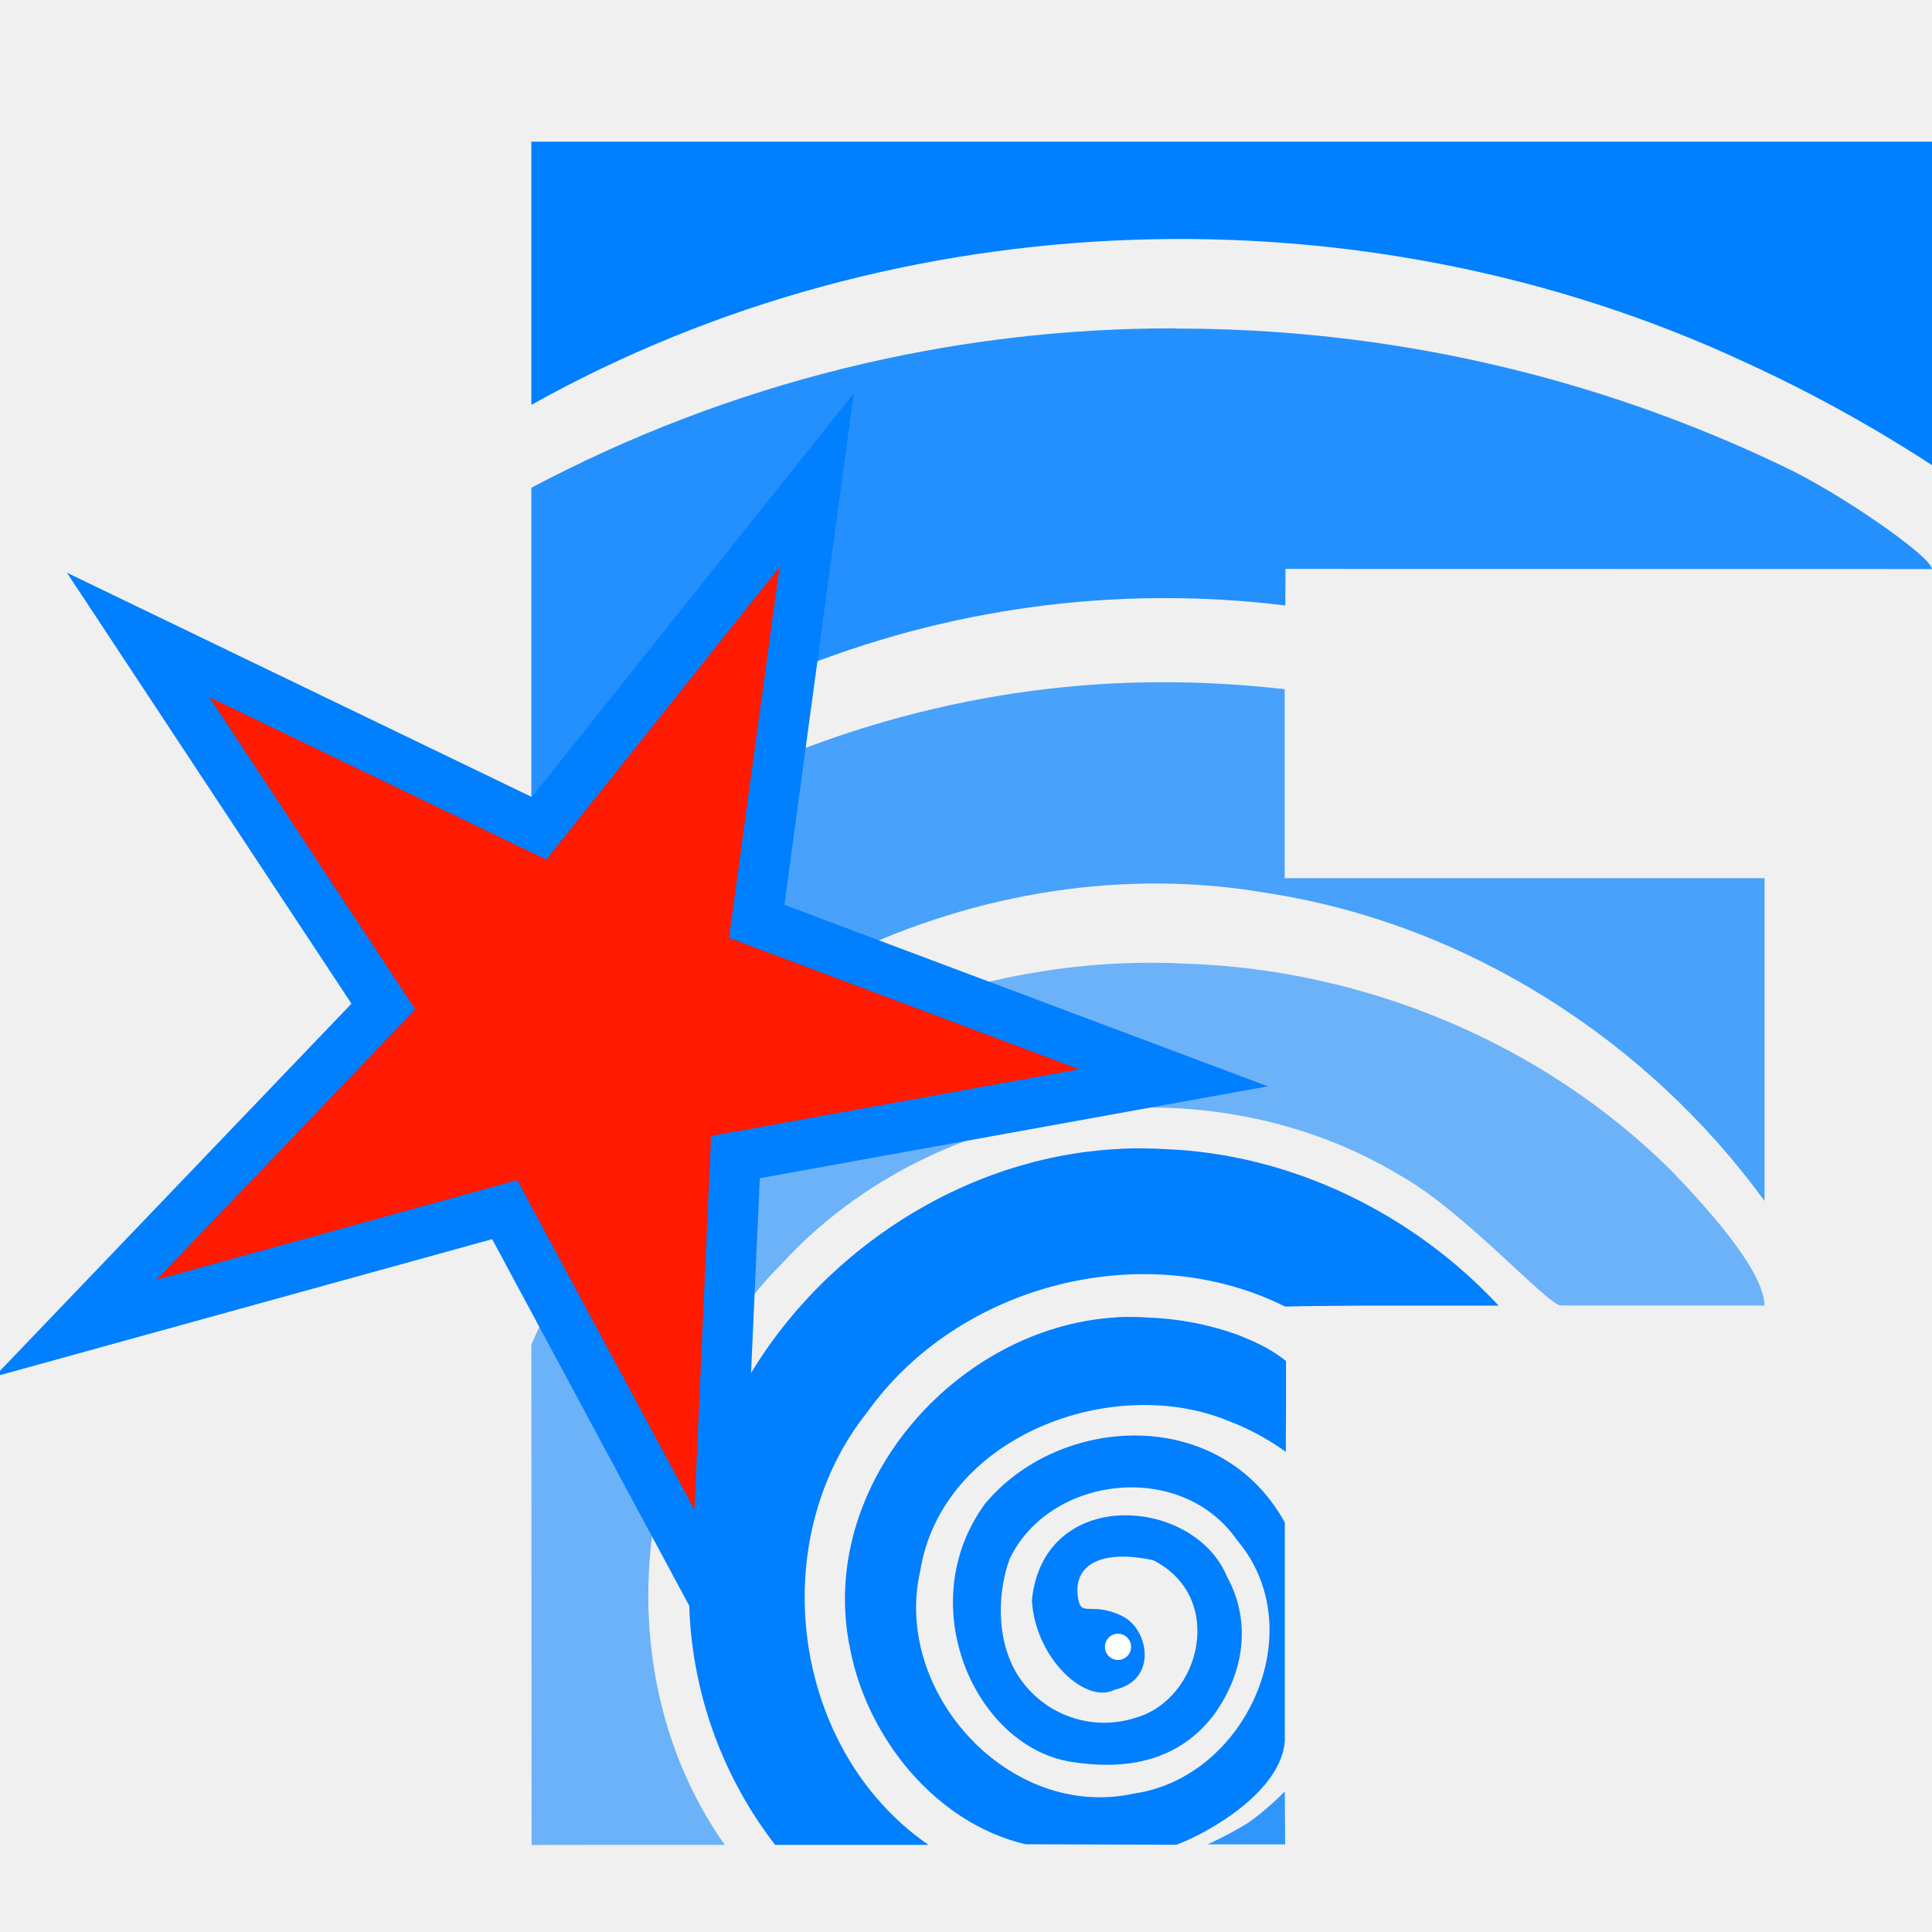
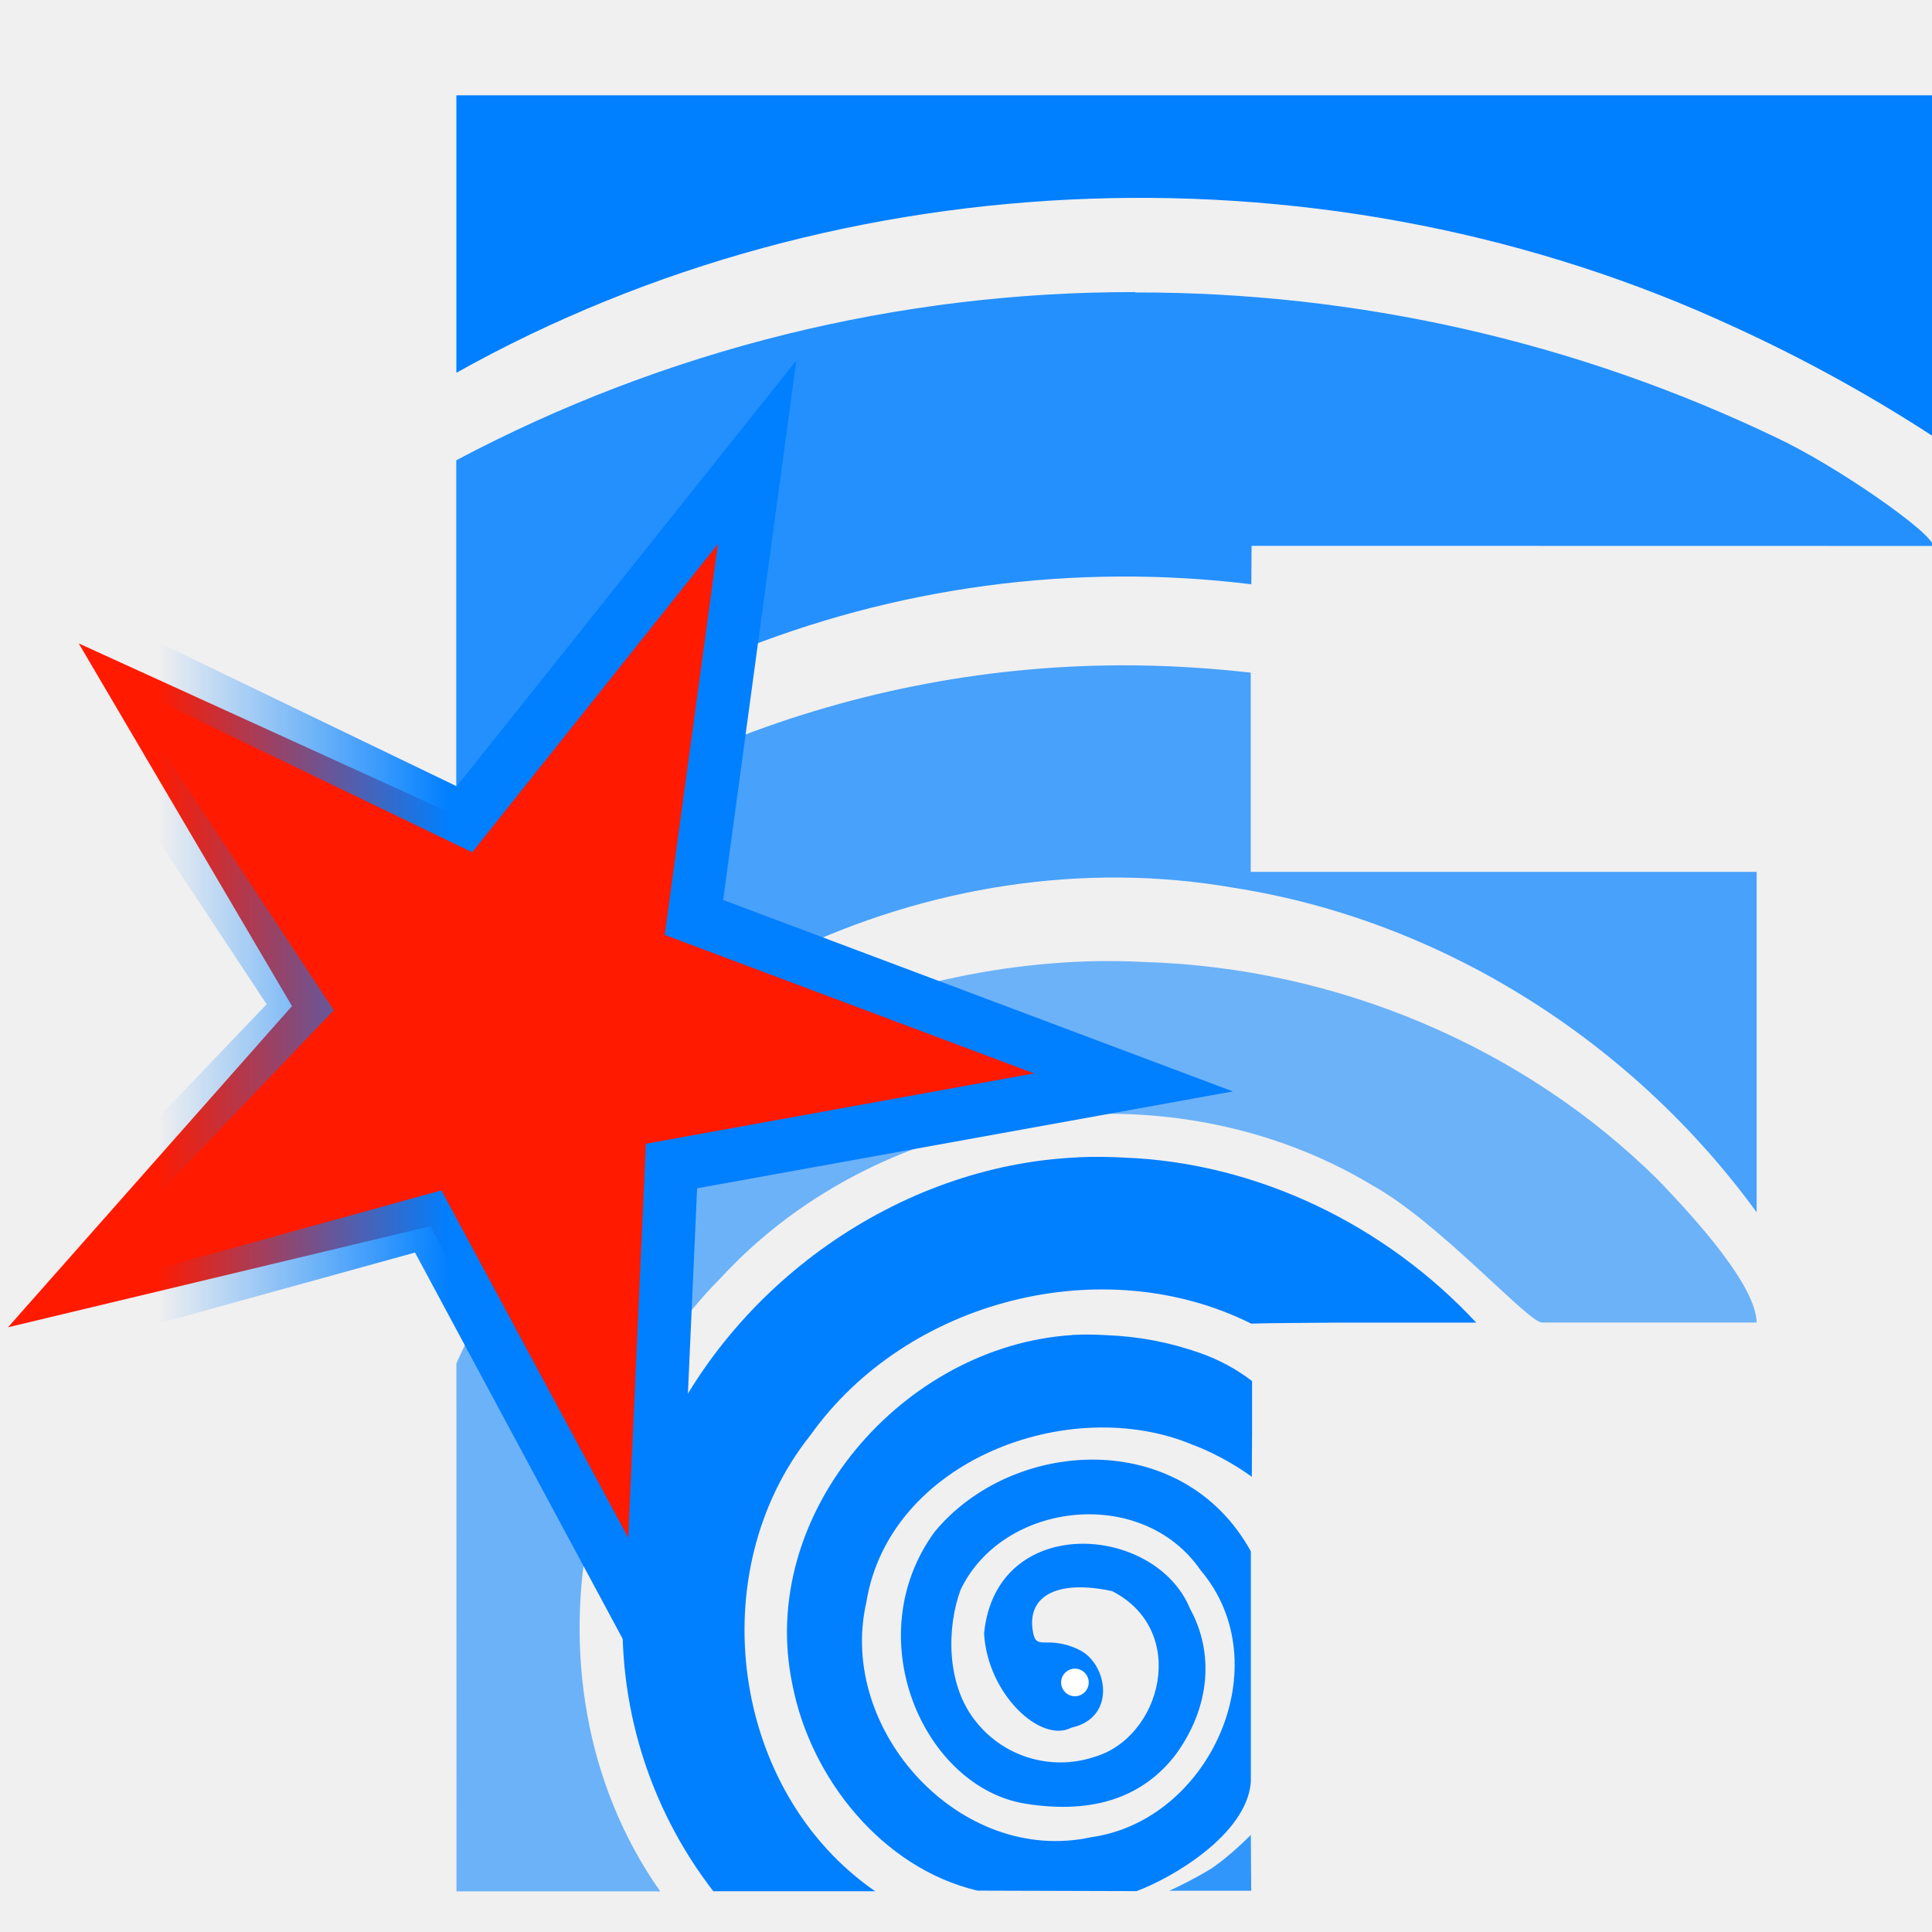
- <svg xmlns="http://www.w3.org/2000/svg" width="600" height="600" viewBox="0 0 158.75 158.75">
+ <svg xmlns="http://www.w3.org/2000/svg" xmlns:xlink="http://www.w3.org/1999/xlink" width="600" height="600" viewBox="0 0 158.75 158.75">
  <defs>
-     <linearGradient id="r">
-       <stop offset="0" stop-color="#9db6ff" />
-       <stop offset="1" stop-color="#9db6ff" stop-opacity=".49" />
+     <linearGradient id="a">
+       <stop offset="0" stop-color="#007fff" />
+       <stop offset="1" stop-color="#007fff" stop-opacity="0" />
    </linearGradient>
-     <linearGradient id="q">
-       <stop offset="0" stop-color="#abffe6" />
-       <stop offset="1" stop-color="#81ffda" stop-opacity=".51" />
-     </linearGradient>
-     <linearGradient id="p">
-       <stop offset="0" stop-color="#ffe9a8" />
-       <stop offset="1" stop-color="#ffe28d" stop-opacity=".49" />
-     </linearGradient>
-     <linearGradient id="o">
-       <stop offset="0" stop-color="#ffb4b4" />
-       <stop offset="1" stop-color="#ff9797" stop-opacity=".5" />
-     </linearGradient>
-     <linearGradient id="n">
-       <stop offset="0" stop-color="#ffaeef" />
-       <stop offset="1" stop-color="#ff81e7" stop-opacity=".46" />
-     </linearGradient>
-     <linearGradient id="m">
-       <stop offset="0" stop-color="#ffd887" />
-       <stop offset="1" stop-color="#ffd378" stop-opacity=".5" />
-     </linearGradient>
-     <linearGradient id="l">
-       <stop offset="0" stop-color="#fff3a5" />
-       <stop offset="1" stop-color="#fff3a5" stop-opacity=".48" />
-     </linearGradient>
-     <linearGradient id="k">
-       <stop offset="0" stop-color="#85ffe6" />
-       <stop offset="1" stop-color="#85ffe6" stop-opacity=".48" />
-     </linearGradient>
-     <linearGradient id="j">
-       <stop offset="0" stop-color="#c9ffd4" />
-       <stop offset="1" stop-color="#a9ffba" stop-opacity=".5" />
-     </linearGradient>
-     <linearGradient id="i">
-       <stop offset="0" stop-color="#0f0" />
-       <stop offset="1" stop-color="#0f0" stop-opacity="0" />
-     </linearGradient>
-     <linearGradient id="h">
-       <stop offset="0" stop-color="#00ffd0" />
-       <stop offset="1" stop-color="#00ffd0" stop-opacity="0" />
-     </linearGradient>
-     <linearGradient id="g">
-       <stop offset="0" stop-color="#ffe600" />
-       <stop offset="1" stop-color="#ffe600" stop-opacity="0" />
-     </linearGradient>
-     <linearGradient id="f">
-       <stop offset="0" stop-color="#ff00eb" />
-       <stop offset="1" stop-color="#ff00eb" stop-opacity="0" />
-     </linearGradient>
-     <linearGradient id="e">
-       <stop offset="0" stop-color="#ffa425" />
-       <stop offset="1" stop-color="#ffa425" stop-opacity="0" />
-     </linearGradient>
-     <linearGradient id="d">
-       <stop offset="0" stop-color="#00f" />
-       <stop offset="1" stop-color="#00f" stop-opacity="0" />
-     </linearGradient>
-     <linearGradient id="c">
-       <stop offset="0" stop-color="#00ffac" />
-       <stop offset="1" stop-color="#00ffac" stop-opacity="0" />
-     </linearGradient>
-     <linearGradient id="b">
-       <stop offset="0" stop-color="#ffeb00" />
-       <stop offset="1" stop-color="#ffeb00" stop-opacity="0" />
-     </linearGradient>
-     <linearGradient id="a">
-       <stop offset="0" stop-color="red" />
-       <stop offset="1" stop-color="red" stop-opacity="0" />
-     </linearGradient>
+     <linearGradient xlink:href="#a" id="b" x1="36.9" x2="12.91" y1="86.5" y2="86.5" gradientUnits="userSpaceOnUse" />
  </defs>
-   <path fill="#ff1a00" stroke="#000" stroke-width=".26" d="m14.24 54.36 29.5 13.44L67.1 39.45l-4.93 36.26 34.26 12.85-36 6.52-2.65 34.66-16.15-29.97-32.9 7.87 22.12-25.02Z" />
-   <path fill="#007fff" d="M105.57 147.2s-1.63 1.67-3.13 2.65c-1.64 1-3.22 1.7-3.22 1.7h6.38z" color="#000" font-family="Gill Sans Ultra Bold" font-size="44.68" font-weight="400" letter-spacing="0" opacity=".8" overflow="visible" paint-order="markers stroke fill" style="line-height:1.25;-inkscape-font-specification:&quot;Gill Sans Ultra Bold, Normal&quot;;font-variant-ligatures:normal;font-variant-position:normal;font-variant-caps:normal;font-variant-numeric:normal;font-variant-alternates:normal;font-variant-east-asian:normal;font-feature-settings:normal;font-variation-settings:normal;text-indent:0;text-align:start;text-decoration-line:none;text-decoration-style:solid;text-decoration-color:#000;text-transform:none;text-orientation:mixed;white-space:normal;shape-padding:0;shape-margin:0;inline-size:0;isolation:auto;mix-blend-mode:normal;solid-color:#000;solid-opacity:1" word-spacing="0" />
-   <path fill="#007fff" d="M91.67 108.25c-13.15.81-24.64 13.93-21.81 27.27 1.42 7.3 7.03 14.28 14.4 16.02l12.41.04c2.74-1.02 8.58-4.4 8.9-8.5V125.1c-5.35-9.7-18.6-8.85-24.66-1.5-6 8.27-.8 19.87 7.06 21.16 5.43.88 9.26-.58 11.74-3.81 2.74-3.76 2.99-8 1.12-11.38-2.71-6.62-15.11-7.5-16.04 1.93.27 4.77 4.44 8.59 6.8 7.34 3.54-.75 2.84-4.99.6-6.06-2.64-1.27-3.4.27-3.63-1.64-.33-2.59 1.96-3.85 6.2-2.94 6.03 3.08 3.85 11.45-1.43 12.94a8.39 8.39 0 0 1-9.11-2.68c-2.45-2.93-2.33-7.49-1.26-10.36 3.28-6.88 14.13-8.16 18.7-1.53 6.23 7.35.73 19.51-8.52 20.81-10.19 2.23-19.8-8.32-17.53-18.28 1.77-11.1 15.86-16.33 25.44-12.3 2.02.75 3.84 1.93 4.6 2.5l.02-3.36v-4.11c-1.02-.8-2.04-1.4-4.1-2.2a24.4 24.4 0 0 0-7.25-1.37c-.89-.06-1.77-.07-2.65-.02z" color="#000" font-family="Gill Sans Ultra Bold" font-size="44.68" font-weight="400" letter-spacing="0" overflow="visible" paint-order="markers stroke fill" style="line-height:1.25;-inkscape-font-specification:&quot;Gill Sans Ultra Bold, Normal&quot;;font-variant-ligatures:normal;font-variant-position:normal;font-variant-caps:normal;font-variant-numeric:normal;font-variant-alternates:normal;font-variant-east-asian:normal;font-feature-settings:normal;font-variation-settings:normal;text-indent:0;text-align:start;text-decoration-line:none;text-decoration-style:solid;text-decoration-color:#000;text-transform:none;text-orientation:mixed;white-space:normal;shape-padding:0;shape-margin:0;inline-size:0;isolation:auto;mix-blend-mode:normal;solid-color:#000;solid-opacity:1" word-spacing="0" />
-   <path fill="#007fff" d="M45.46 106.82a46.44 46.44 0 0 0-1.8 3.65l.02 41.13 6.78-.01h9.09c-5.88-8.34-7.48-18.87-5.43-28.66z" color="#000" font-family="Gill Sans Ultra Bold" font-size="44.68" font-weight="400" letter-spacing="0" opacity=".55" overflow="visible" paint-order="markers stroke fill" style="line-height:1.25;-inkscape-font-specification:&quot;Gill Sans Ultra Bold, Normal&quot;;font-variant-ligatures:normal;font-variant-position:normal;font-variant-caps:normal;font-variant-numeric:normal;font-variant-alternates:normal;font-variant-east-asian:normal;font-feature-settings:normal;font-variation-settings:normal;text-indent:0;text-align:start;text-decoration-line:none;text-decoration-style:solid;text-decoration-color:#000;text-transform:none;text-orientation:mixed;white-space:normal;shape-padding:0;shape-margin:0;inline-size:0;isolation:auto;mix-blend-mode:normal;solid-color:#000;solid-opacity:1" word-spacing="0" />
-   <path fill="#007fff" d="M92.1 94.4c-14.04.62-27.14 10.03-32.66 22.81l-.65 14.41-2.02-3.76c-.02.25-.07.49-.08.74a33.92 33.92 0 0 0 7 22.99h12.6c-11.25-7.77-13.52-24.91-5.04-35.54 7.51-10.55 22.79-14.46 34.35-8.69 1.56-.05 4.4-.06 6.48-.08h11.06c-7.06-7.58-17.04-12.47-27.44-12.86-1.21-.07-2.4-.08-3.6-.03z" color="#000" font-family="Gill Sans Ultra Bold" font-size="44.68" font-weight="400" letter-spacing="0" overflow="visible" paint-order="markers stroke fill" style="line-height:1.25;-inkscape-font-specification:&quot;Gill Sans Ultra Bold, Normal&quot;;font-variant-ligatures:normal;font-variant-position:normal;font-variant-caps:normal;font-variant-numeric:normal;font-variant-alternates:normal;font-variant-east-asian:normal;font-feature-settings:normal;font-variation-settings:normal;text-indent:0;text-align:start;text-decoration-line:none;text-decoration-style:solid;text-decoration-color:#000;text-transform:none;text-orientation:mixed;white-space:normal;shape-padding:0;shape-margin:0;inline-size:0;isolation:auto;mix-blend-mode:normal;solid-color:#000;solid-opacity:1" word-spacing="0" />
-   <path fill="#007fff" d="M93.27 79.12c-5.2.12-10.42.97-15.44 2.46l18.6 6.98-36 6.52-.64 14.23a35.9 35.9 0 0 1 4.47-5.5c12.65-13.75 34.84-16.87 50.83-7.2 5.2 2.9 12.1 10.66 13.17 10.66l16.73.01c-.04-2.86-4.68-8-7.67-11.1-10.54-10.46-25.13-16.53-39.94-17a56.13 56.13 0 0 0-4.1-.06z" color="#000" font-family="Gill Sans Ultra Bold" font-size="44.68" font-weight="400" letter-spacing="0" opacity=".55" overflow="visible" paint-order="markers stroke fill" style="line-height:1.25;-inkscape-font-specification:&quot;Gill Sans Ultra Bold, Normal&quot;;font-variant-ligatures:normal;font-variant-position:normal;font-variant-caps:normal;font-variant-numeric:normal;font-variant-alternates:normal;font-variant-east-asian:normal;font-feature-settings:normal;font-variation-settings:normal;text-indent:0;text-align:start;text-decoration-line:none;text-decoration-style:solid;text-decoration-color:#000;text-transform:none;text-orientation:mixed;white-space:normal;shape-padding:0;shape-margin:0;inline-size:0;isolation:auto;mix-blend-mode:normal;solid-color:#000;solid-opacity:1" word-spacing="0" />
-   <path fill="#007fff" d="M95.3 56.06c-10.7.02-21.4 2.2-31.31 6.26L62.17 75.7l7.38 2.77c10.71-5.13 22.9-7.14 34.7-5.07 16.25 2.53 31.1 12.03 40.74 25.28V72.16h-39.43V56.63c-3.4-.38-6.83-.59-10.25-.57z" color="#000" font-family="Gill Sans Ultra Bold" font-size="44.68" font-weight="400" letter-spacing="0" opacity=".7" overflow="visible" paint-order="markers stroke fill" style="line-height:1.25;-inkscape-font-specification:&quot;Gill Sans Ultra Bold, Normal&quot;;font-variant-ligatures:normal;font-variant-position:normal;font-variant-caps:normal;font-variant-numeric:normal;font-variant-alternates:normal;font-variant-east-asian:normal;font-feature-settings:normal;font-variation-settings:normal;text-indent:0;text-align:start;text-decoration-line:none;text-decoration-style:solid;text-decoration-color:#000;text-transform:none;text-orientation:mixed;white-space:normal;shape-padding:0;shape-margin:0;inline-size:0;isolation:auto;mix-blend-mode:normal;solid-color:#000;solid-opacity:1" word-spacing="0" />
-   <path fill="#007fff" d="M96.56 26.98a112.51 112.51 0 0 0-52.9 13.1v27.68l.08.04c.66-.54 1.33-1.05 2-1.56L67.1 39.45 64.96 55.2a81.16 81.16 0 0 1 40.65-5.45l.02-3 53.12.01c-.04-1.02-7.57-6.27-12.28-8.47A115.09 115.09 0 0 0 96.56 27z" color="#000" font-family="Gill Sans Ultra Bold" font-size="44.68" font-weight="400" letter-spacing="0" opacity=".85" overflow="visible" paint-order="markers stroke fill" style="line-height:1.25;-inkscape-font-specification:&quot;Gill Sans Ultra Bold, Normal&quot;;font-variant-ligatures:normal;font-variant-position:normal;font-variant-caps:normal;font-variant-numeric:normal;font-variant-alternates:normal;font-variant-east-asian:normal;font-feature-settings:normal;font-variation-settings:normal;text-indent:0;text-align:start;text-decoration-line:none;text-decoration-style:solid;text-decoration-color:#000;text-transform:none;text-orientation:mixed;white-space:normal;shape-padding:0;shape-margin:0;inline-size:0;isolation:auto;mix-blend-mode:normal;solid-color:#000;solid-opacity:1" word-spacing="0" />
-   <path fill="#007fff" d="M43.66 11.64v21.63c30.2-16.9 68.33-18.1 99.68-3.53 5.34 2.44 10.49 5.28 15.41 8.48V11.64Z" color="#000" font-family="Gill Sans Ultra Bold" font-size="44.68" font-weight="400" letter-spacing="0" overflow="visible" paint-order="markers stroke fill" style="line-height:1.25;-inkscape-font-specification:&quot;Gill Sans Ultra Bold, Normal&quot;;font-variant-ligatures:normal;font-variant-position:normal;font-variant-caps:normal;font-variant-numeric:normal;font-variant-alternates:normal;font-variant-east-asian:normal;font-feature-settings:normal;font-variation-settings:normal;text-indent:0;text-align:start;text-decoration-line:none;text-decoration-style:solid;text-decoration-color:#000;text-transform:none;text-orientation:mixed;white-space:normal;shape-padding:0;shape-margin:0;inline-size:0;isolation:auto;mix-blend-mode:normal;solid-color:#000;solid-opacity:1" word-spacing="0" />
-   <path fill="#007fff" fill-rule="evenodd" d="M70.15 32.32 43.7 65.49 5.5 47.06l23.38 35.41-29.34 30.65 40.9-11.3 20.09 37.37 1.9-42.38 41.74-7.55-7.01-2.63-32.71-12.28Zm-6.1 14.28L59.9 77.06l28.78 10.8-30.25 5.48-1.37 30.71L42.5 96.97l-29.64 8.19 21.26-22.22L17.2 57.28l27.69 13.35Z" color="#000" font-family="sans-serif" font-weight="400" overflow="visible" style="line-height:normal;font-variant-ligatures:normal;font-variant-position:normal;font-variant-caps:normal;font-variant-numeric:normal;font-variant-alternates:normal;font-variant-east-asian:normal;font-feature-settings:normal;font-variation-settings:normal;text-indent:0;text-align:start;text-decoration-line:none;text-decoration-style:solid;text-decoration-color:#000;text-transform:none;text-orientation:mixed;white-space:normal;shape-padding:0;shape-margin:0;inline-size:0;isolation:auto;mix-blend-mode:normal;solid-color:#000;solid-opacity:1" />
-   <path fill="#fff" fill-rule="evenodd" d="M92.94 135.32a1.08 1.08 0 0 1-1.07 1.08 1.08 1.08 0 0 1-1.08-1.08 1.08 1.08 0 0 1 1.07-1.08 1.08 1.08 0 0 1 1.08 1.08" />
+   <path fill="#ff1a00" d="m6.47 52.87 31.1 14.18 24.64-29.9-5.2 38.24 36.13 13.55-37.96 6.87-2.8 36.55-17.03-31.6-34.69 8.3 23.33-26.39Z" />
+   <path fill="#007fff" d="M102.78 150.77s-1.72 1.76-3.3 2.8c-1.73 1.05-3.4 1.79-3.4 1.79h6.73z" color="#000" font-family="'Gill Sans Ultra Bold'" font-size="44.68" font-weight="400" letter-spacing="0" opacity=".8" overflow="visible" paint-order="markers stroke fill" style="line-height:1.25;-inkscape-font-specification:&quot;Gill Sans Ultra Bold, Normal&quot;;font-variant-ligatures:normal;font-variant-position:normal;font-variant-caps:normal;font-variant-numeric:normal;font-variant-alternates:normal;font-variant-east-asian:normal;font-feature-settings:normal;font-variation-settings:normal;text-indent:0;text-align:start;text-decoration-line:none;text-decoration-style:solid;text-decoration-color:#000;text-transform:none;text-orientation:mixed;white-space:normal;shape-padding:0;shape-margin:0;inline-size:0;isolation:auto;mix-blend-mode:normal;solid-color:#000;solid-opacity:1" word-spacing="0" />
+   <path fill="#007fff" d="M88.12 109.7c-13.87.86-25.98 14.69-23 28.76 1.5 7.7 7.41 15.05 15.19 16.89l13.08.04c2.9-1.07 9.05-4.64 9.39-8.96v-18.96c-5.65-10.23-19.62-9.33-26-1.58-6.33 8.72-.85 20.95 7.44 22.31 5.72.93 9.76-.61 12.38-4.02 2.89-3.96 3.15-8.43 1.18-12-2.86-6.98-15.94-7.9-16.92 2.04.29 5.03 4.69 9.06 7.17 7.74 3.74-.8 3-5.26.64-6.4-2.79-1.33-3.59.3-3.83-1.72-.35-2.73 2.07-4.06 6.54-3.1 6.36 3.25 4.06 12.07-1.51 13.64a8.85 8.85 0 0 1-9.6-2.82c-2.59-3.1-2.46-7.9-1.34-10.93 3.46-7.25 14.9-8.6 19.72-1.61 6.57 7.75.77 20.57-8.98 21.94-10.75 2.35-20.88-8.77-18.49-19.27 1.87-11.7 16.73-17.22 26.83-12.97 2.13.79 4.05 2.03 4.85 2.63l.02-3.54v-4.33a15.24 15.24 0 0 0-4.32-2.32 25.73 25.73 0 0 0-7.65-1.45c-.94-.06-1.86-.07-2.8-.02z" color="#000" font-family="'Gill Sans Ultra Bold'" font-size="44.68" font-weight="400" letter-spacing="0" overflow="visible" paint-order="markers stroke fill" style="line-height:1.25;-inkscape-font-specification:&quot;Gill Sans Ultra Bold, Normal&quot;;font-variant-ligatures:normal;font-variant-position:normal;font-variant-caps:normal;font-variant-numeric:normal;font-variant-alternates:normal;font-variant-east-asian:normal;font-feature-settings:normal;font-variation-settings:normal;text-indent:0;text-align:start;text-decoration-line:none;text-decoration-style:solid;text-decoration-color:#000;text-transform:none;text-orientation:mixed;white-space:normal;shape-padding:0;shape-margin:0;inline-size:0;isolation:auto;mix-blend-mode:normal;solid-color:#000;solid-opacity:1" word-spacing="0" />
+   <path fill="#007fff" d="M39.4 108.2a48.97 48.97 0 0 0-1.9 3.84l.01 43.37H54.25c-6.2-8.8-7.89-19.9-5.73-30.23z" color="#000" font-family="'Gill Sans Ultra Bold'" font-size="44.68" font-weight="400" letter-spacing="0" opacity=".55" overflow="visible" paint-order="markers stroke fill" style="line-height:1.25;-inkscape-font-specification:&quot;Gill Sans Ultra Bold, Normal&quot;;font-variant-ligatures:normal;font-variant-position:normal;font-variant-caps:normal;font-variant-numeric:normal;font-variant-alternates:normal;font-variant-east-asian:normal;font-feature-settings:normal;font-variation-settings:normal;text-indent:0;text-align:start;text-decoration-line:none;text-decoration-style:solid;text-decoration-color:#000;text-transform:none;text-orientation:mixed;white-space:normal;shape-padding:0;shape-margin:0;inline-size:0;isolation:auto;mix-blend-mode:normal;solid-color:#000;solid-opacity:1" word-spacing="0" />
+   <path fill="#007fff" d="M88.57 95.1c-14.8.65-28.62 10.57-34.44 24.05l-.68 15.2-2.13-3.97c-.02.26-.08.52-.09.78a35.77 35.77 0 0 0 7.38 24.24h13.3c-11.87-8.2-14.27-26.26-5.32-37.47 7.92-11.13 24.03-15.25 36.22-9.17 1.64-.05 4.64-.06 6.83-.08h11.66c-7.44-8-17.96-13.15-28.93-13.56a38.01 38.01 0 0 0-3.8-.03Z" color="#000" font-family="'Gill Sans Ultra Bold'" font-size="44.68" font-weight="400" letter-spacing="0" overflow="visible" paint-order="markers stroke fill" style="line-height:1.25;-inkscape-font-specification:&quot;Gill Sans Ultra Bold, Normal&quot;;font-variant-ligatures:normal;font-variant-position:normal;font-variant-caps:normal;font-variant-numeric:normal;font-variant-alternates:normal;font-variant-east-asian:normal;font-feature-settings:normal;font-variation-settings:normal;text-indent:0;text-align:start;text-decoration-line:none;text-decoration-style:solid;text-decoration-color:#000;text-transform:none;text-orientation:mixed;white-space:normal;shape-padding:0;shape-margin:0;inline-size:0;isolation:auto;mix-blend-mode:normal;solid-color:#000;solid-opacity:1" word-spacing="0" />
+   <path fill="#007fff" d="M89.8 78.98a62.48 62.48 0 0 0-16.27 2.6l19.6 7.36-37.95 6.87-.68 15a37.86 37.86 0 0 1 4.72-5.8c13.33-14.49 36.73-17.78 53.6-7.58 5.48 3.05 12.75 11.24 13.88 11.24h17.64c-.04-3-4.93-8.43-8.08-11.7-11.12-11.03-26.5-17.43-42.12-17.92a59.19 59.19 0 0 0-4.32-.07z" color="#000" font-family="'Gill Sans Ultra Bold'" font-size="44.68" font-weight="400" letter-spacing="0" opacity=".55" overflow="visible" paint-order="markers stroke fill" style="line-height:1.25;-inkscape-font-specification:&quot;Gill Sans Ultra Bold, Normal&quot;;font-variant-ligatures:normal;font-variant-position:normal;font-variant-caps:normal;font-variant-numeric:normal;font-variant-alternates:normal;font-variant-east-asian:normal;font-feature-settings:normal;font-variation-settings:normal;text-indent:0;text-align:start;text-decoration-line:none;text-decoration-style:solid;text-decoration-color:#000;text-transform:none;text-orientation:mixed;white-space:normal;shape-padding:0;shape-margin:0;inline-size:0;isolation:auto;mix-blend-mode:normal;solid-color:#000;solid-opacity:1" word-spacing="0" />
+   <path fill="#007fff" d="M91.95 54.67a87.87 87.87 0 0 0-33.02 6.6l-1.92 14.1 7.78 2.93c11.3-5.41 24.15-7.53 36.6-5.35 17.13 2.67 32.79 12.69 42.95 26.66V71.64h-41.57V55.27c-3.59-.4-7.2-.62-10.81-.6Z" color="#000" font-family="'Gill Sans Ultra Bold'" font-size="44.68" font-weight="400" letter-spacing="0" opacity=".7" overflow="visible" paint-order="markers stroke fill" style="line-height:1.25;-inkscape-font-specification:&quot;Gill Sans Ultra Bold, Normal&quot;;font-variant-ligatures:normal;font-variant-position:normal;font-variant-caps:normal;font-variant-numeric:normal;font-variant-alternates:normal;font-variant-east-asian:normal;font-feature-settings:normal;font-variation-settings:normal;text-indent:0;text-align:start;text-decoration-line:none;text-decoration-style:solid;text-decoration-color:#000;text-transform:none;text-orientation:mixed;white-space:normal;shape-padding:0;shape-margin:0;inline-size:0;isolation:auto;mix-blend-mode:normal;solid-color:#000;solid-opacity:1" word-spacing="0" />
+   <path fill="#007fff" d="M93.28 24a118.64 118.64 0 0 0-55.79 13.82V67l.09.05c.7-.57 1.4-1.11 2.1-1.65l22.53-28.25-2.26 16.61a85.58 85.58 0 0 1 42.87-5.75l.02-3.16 56.01.01c-.04-1.07-7.98-6.61-12.95-8.93a121.36 121.36 0 0 0-52.62-11.9Z" color="#000" font-family="'Gill Sans Ultra Bold'" font-size="44.68" font-weight="400" letter-spacing="0" opacity=".85" overflow="visible" paint-order="markers stroke fill" style="line-height:1.25;-inkscape-font-specification:&quot;Gill Sans Ultra Bold, Normal&quot;;font-variant-ligatures:normal;font-variant-position:normal;font-variant-caps:normal;font-variant-numeric:normal;font-variant-alternates:normal;font-variant-east-asian:normal;font-feature-settings:normal;font-variation-settings:normal;text-indent:0;text-align:start;text-decoration-line:none;text-decoration-style:solid;text-decoration-color:#000;text-transform:none;text-orientation:mixed;white-space:normal;shape-padding:0;shape-margin:0;inline-size:0;isolation:auto;mix-blend-mode:normal;solid-color:#000;solid-opacity:1" word-spacing="0" />
+   <path fill="#007fff" d="M37.5 7.83v22.8c31.84-17.82 72.05-19.08 105.1-3.72a125.4 125.4 0 0 1 16.25 8.95V7.83Z" color="#000" font-family="'Gill Sans Ultra Bold'" font-size="44.68" font-weight="400" letter-spacing="0" overflow="visible" paint-order="markers stroke fill" style="line-height:1.25;-inkscape-font-specification:&quot;Gill Sans Ultra Bold, Normal&quot;;font-variant-ligatures:normal;font-variant-position:normal;font-variant-caps:normal;font-variant-numeric:normal;font-variant-alternates:normal;font-variant-east-asian:normal;font-feature-settings:normal;font-variation-settings:normal;text-indent:0;text-align:start;text-decoration-line:none;text-decoration-style:solid;text-decoration-color:#000;text-transform:none;text-orientation:mixed;white-space:normal;shape-padding:0;shape-margin:0;inline-size:0;isolation:auto;mix-blend-mode:normal;solid-color:#000;solid-opacity:1" word-spacing="0" />
+   <path fill="url(#b)" fill-rule="evenodd" d="m65.43 29.63-27.9 34.98-40.28-19.43 24.66 37.34-30.94 32.32 43.13-11.92 21.18 39.4 2-44.68 44.02-7.96-7.4-2.78-34.48-12.95ZM58.99 44.7l-4.37 32.12L84.97 88.2l-31.9 5.78-1.45 32.38-15.35-28.55-31.25 8.63 22.41-23.43L9.6 55.95l29.2 14.08Z" color="#000" font-family="sans-serif" font-weight="400" overflow="visible" style="line-height:normal;font-variant-ligatures:normal;font-variant-position:normal;font-variant-caps:normal;font-variant-numeric:normal;font-variant-alternates:normal;font-variant-east-asian:normal;font-feature-settings:normal;font-variation-settings:normal;text-indent:0;text-align:start;text-decoration-line:none;text-decoration-style:solid;text-decoration-color:#000;text-transform:none;text-orientation:mixed;white-space:normal;shape-padding:0;shape-margin:0;inline-size:0;isolation:auto;mix-blend-mode:normal;solid-color:#000;solid-opacity:1" />
+   <path fill="#fff" fill-rule="evenodd" d="M89.46 138.25a1.14 1.14 0 0 1-1.13 1.13 1.14 1.14 0 0 1-1.14-1.13 1.14 1.14 0 0 1 1.13-1.14 1.14 1.14 0 0 1 1.14 1.14" />
</svg>
